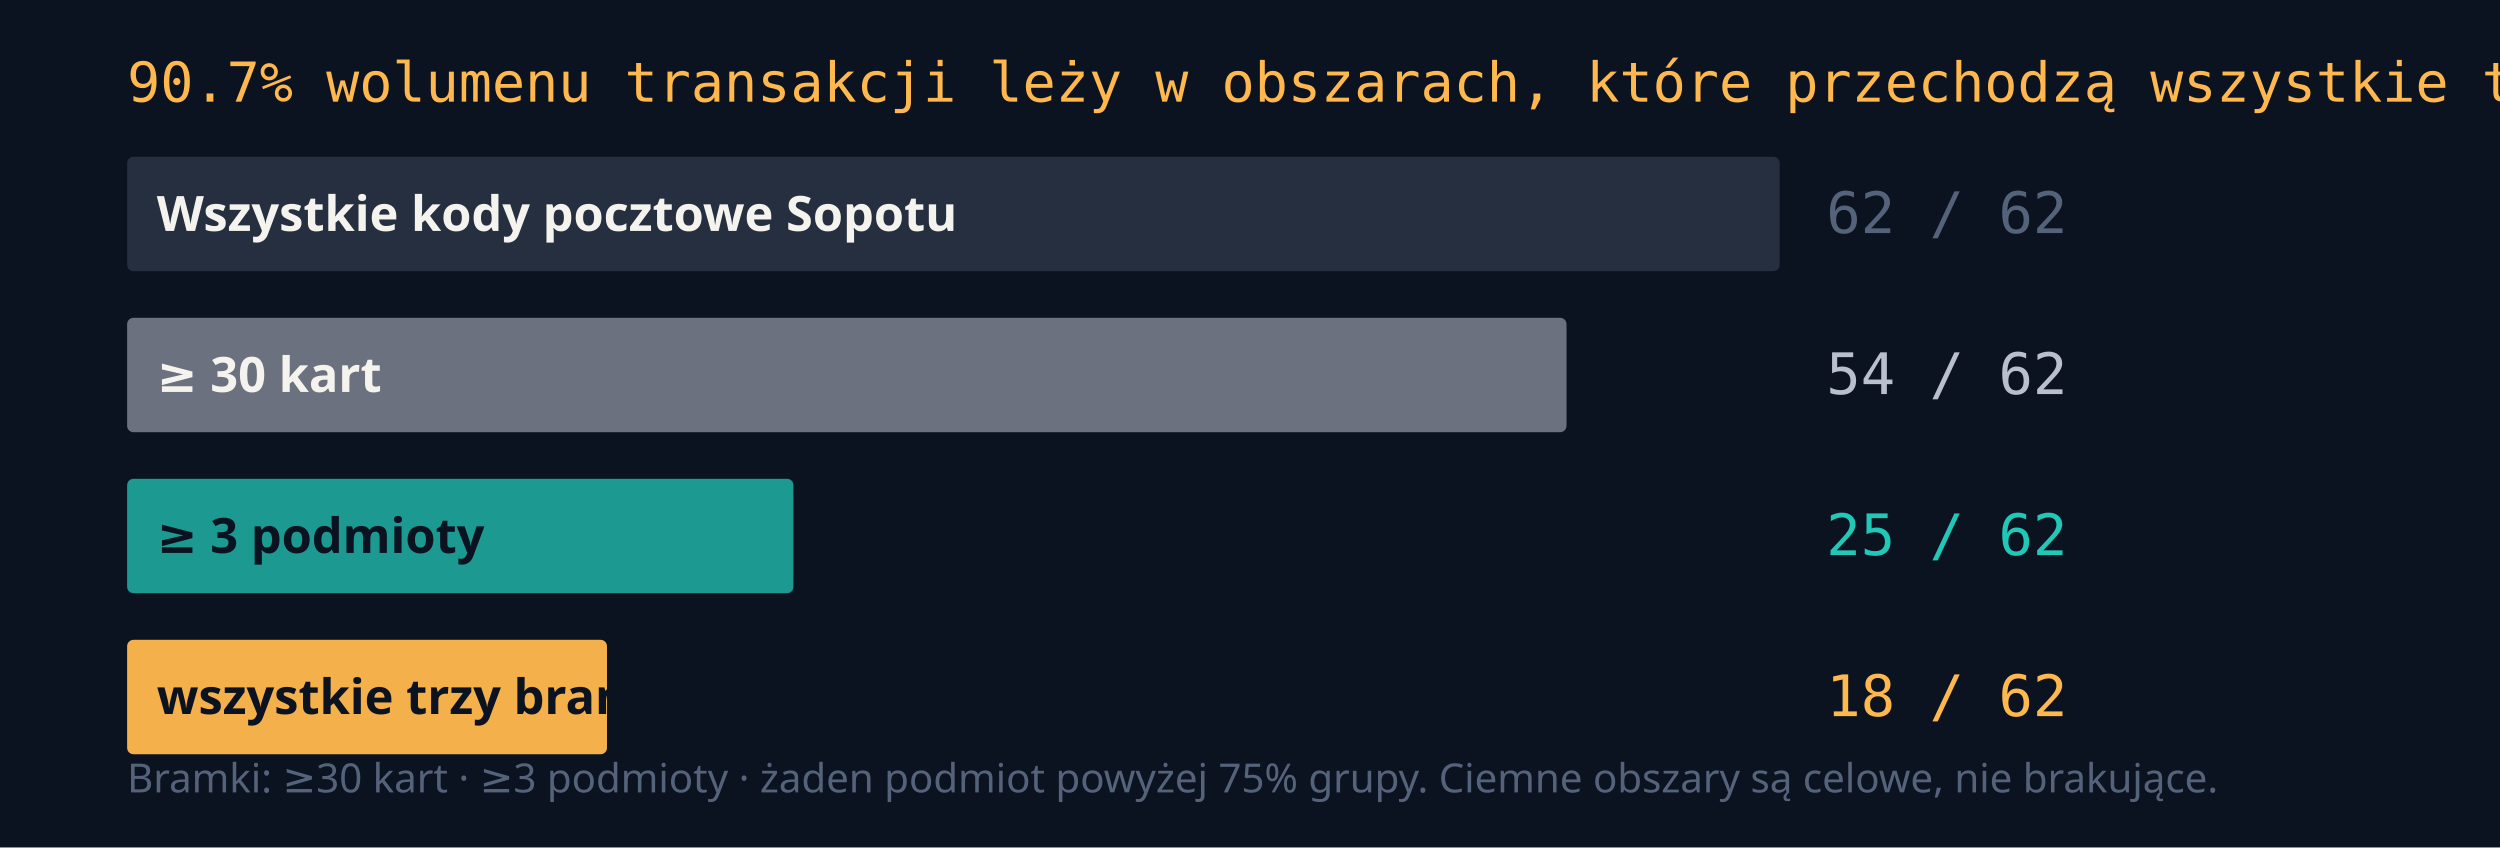
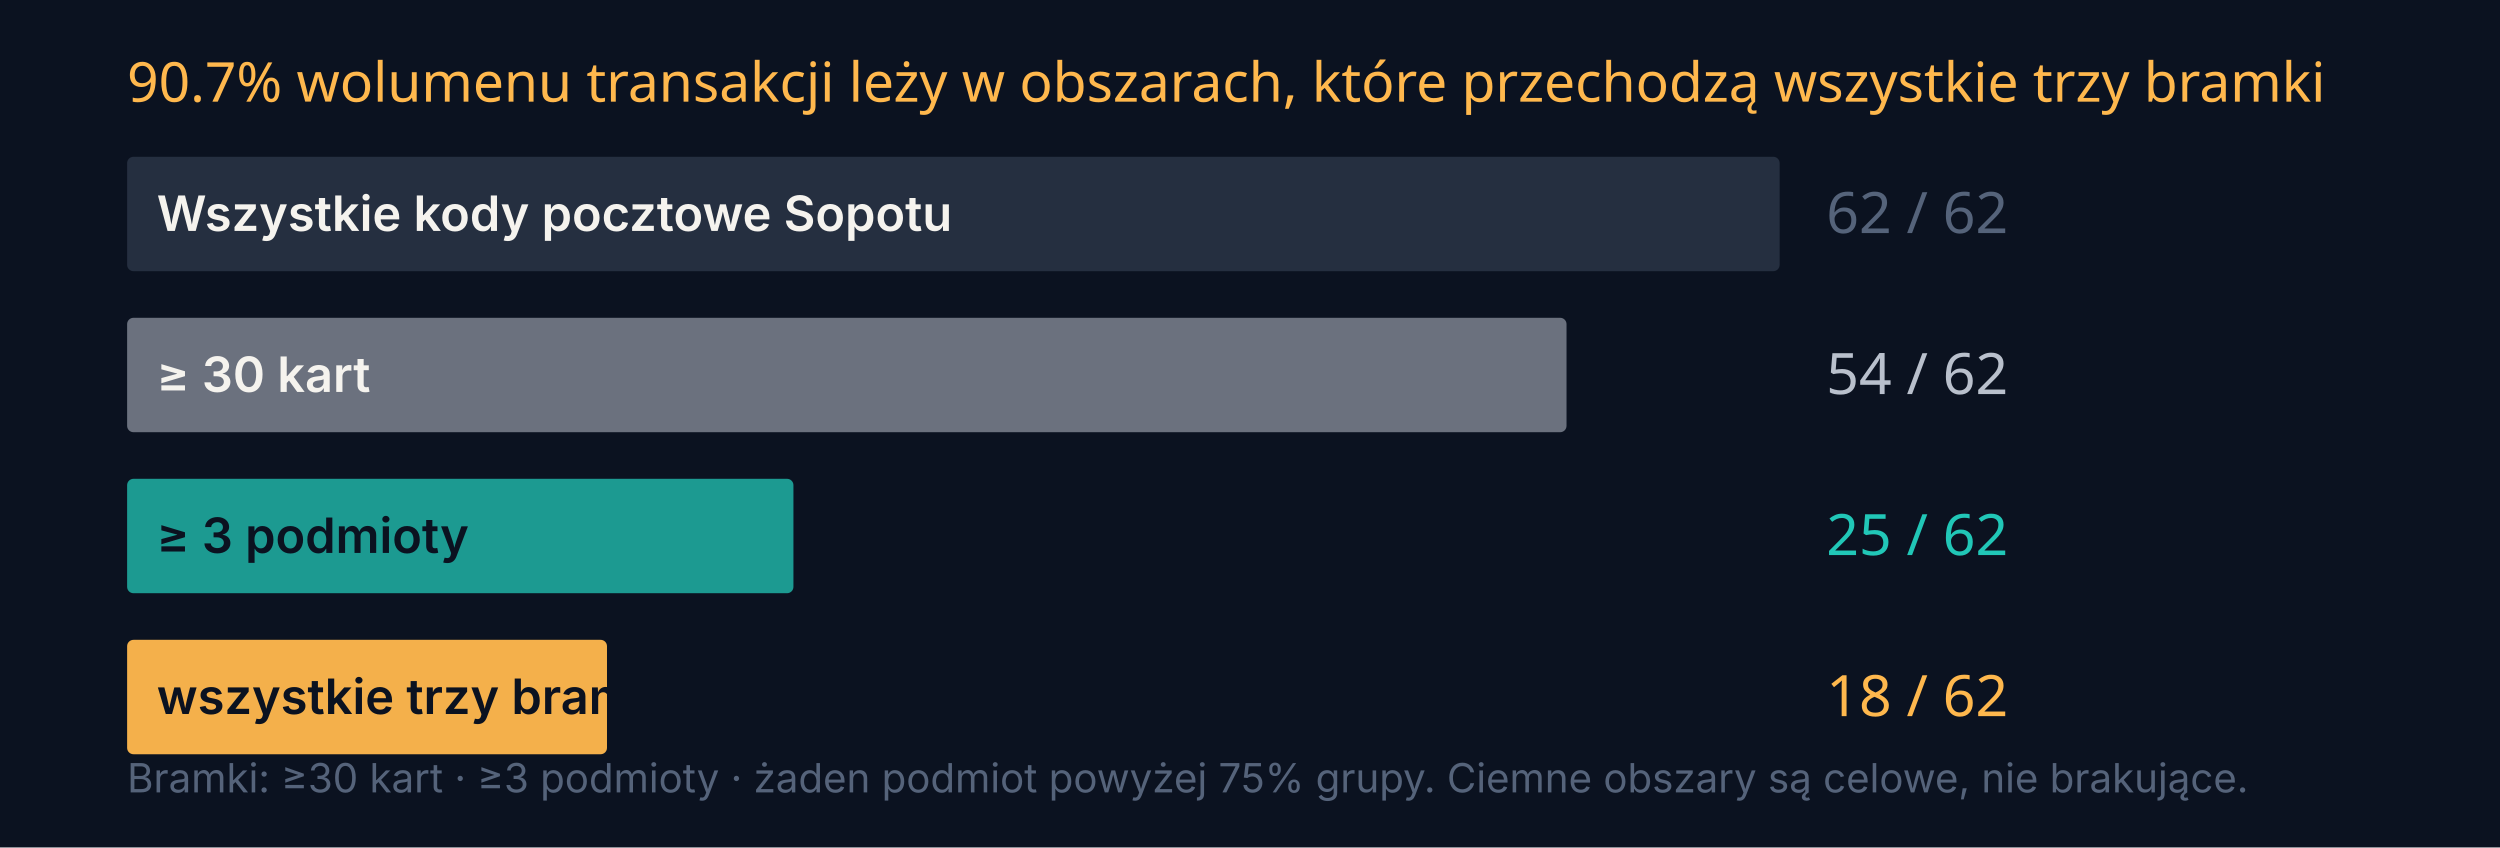
<svg xmlns="http://www.w3.org/2000/svg" viewBox="0 0 1180 400" width="1180" height="400">
+   <style>
+ @font-face{font-family:'Inter';src:url('../fonts/inter-0.woff2') format('woff2');font-weight:400}
+ @font-face{font-family:'Inter';src:url('../fonts/inter-1.woff2') format('woff2');font-weight:500}
+ @font-face{font-family:'JetBrains Mono';src:url('../fonts/jetbrains-mono-0.woff2') format('woff2');font-weight:500}
+ </style>
  <rect width="1180" height="400" fill="#0B1220" />
  <rect x="60" y="74" width="780.0" height="54" fill="#55637A" opacity="0.35" rx="3" />
-   <text x="74" y="109.0" fill="#F5F3EE" font-size="23" font-family="sans" font-weight="600">Wszystkie kody pocztowe Sopotu</text>
-   <text x="862" y="110.0" fill="#55637A" font-size="27" font-family="mono">62 / 62</text>
+   <text x="74" y="109.0" fill="#F5F3EE" font-size="23" font-family="Inter" font-weight="600">Wszystkie kody pocztowe Sopotu</text>
+   <text x="862" y="110.0" fill="#55637A" font-size="27" font-family="JetBrains Mono">62 / 62</text>
  <rect x="60" y="150" width="679.4" height="54" fill="#B9C0CC" opacity="0.55" rx="3" />
-   <text x="74" y="185.0" fill="#F5F3EE" font-size="23" font-family="sans" font-weight="600">≥ 30 kart</text>
-   <text x="862" y="186.0" fill="#B9C0CC" font-size="27" font-family="mono">54 / 62</text>
+   <text x="74" y="185.0" fill="#F5F3EE" font-size="23" font-family="Inter" font-weight="600">≥ 30 kart</text>
+   <text x="862" y="186.0" fill="#B9C0CC" font-size="27" font-family="JetBrains Mono">54 / 62</text>
  <rect x="60" y="226" width="314.5" height="54" fill="#21C7B7" opacity="0.75" rx="3" />
-   <text x="74" y="261.0" fill="#0B1220" font-size="23" font-family="sans" font-weight="600">≥ 3 podmioty</text>
-   <text x="862" y="262.0" fill="#21C7B7" font-size="27" font-family="mono">25 / 62</text>
+   <text x="74" y="261.0" fill="#0B1220" font-size="23" font-family="Inter" font-weight="600">≥ 3 podmioty</text>
+   <text x="862" y="262.0" fill="#21C7B7" font-size="27" font-family="JetBrains Mono">25 / 62</text>
  <rect x="60" y="302" width="226.5" height="54" fill="#FFB84D" opacity="0.95" rx="3" />
-   <text x="74" y="337.0" fill="#0B1220" font-size="23" font-family="sans" font-weight="600">wszystkie trzy bramki</text>
-   <text x="862" y="338.0" fill="#FFB84D" font-size="27" font-family="mono">18 / 62</text>
-   <text x="60" y="48" fill="#FFB84D" font-size="26" font-family="mono">90.7% wolumenu transakcji leży w obszarach, które przechodzą wszystkie trzy bramki</text>
-   <text x="60" y="374" fill="#55637A" font-size="19" font-family="sans">Bramki: ≥30 kart · ≥3 podmioty · żaden podmiot powyżej 75% grupy. Ciemne obszary są celowe, nie brakujące.</text>
+   <text x="74" y="337.0" fill="#0B1220" font-size="23" font-family="Inter" font-weight="600">wszystkie trzy bramki</text>
+   <text x="862" y="338.0" fill="#FFB84D" font-size="27" font-family="JetBrains Mono">18 / 62</text>
+   <text x="60" y="48" fill="#FFB84D" font-size="26" font-family="JetBrains Mono">90.7% wolumenu transakcji leży w obszarach, które przechodzą wszystkie trzy bramki</text>
+   <text x="60" y="374" fill="#55637A" font-size="19" font-family="Inter">Bramki: ≥30 kart · ≥3 podmioty · żaden podmiot powyżej 75% grupy. Ciemne obszary są celowe, nie brakujące.</text>
</svg>
